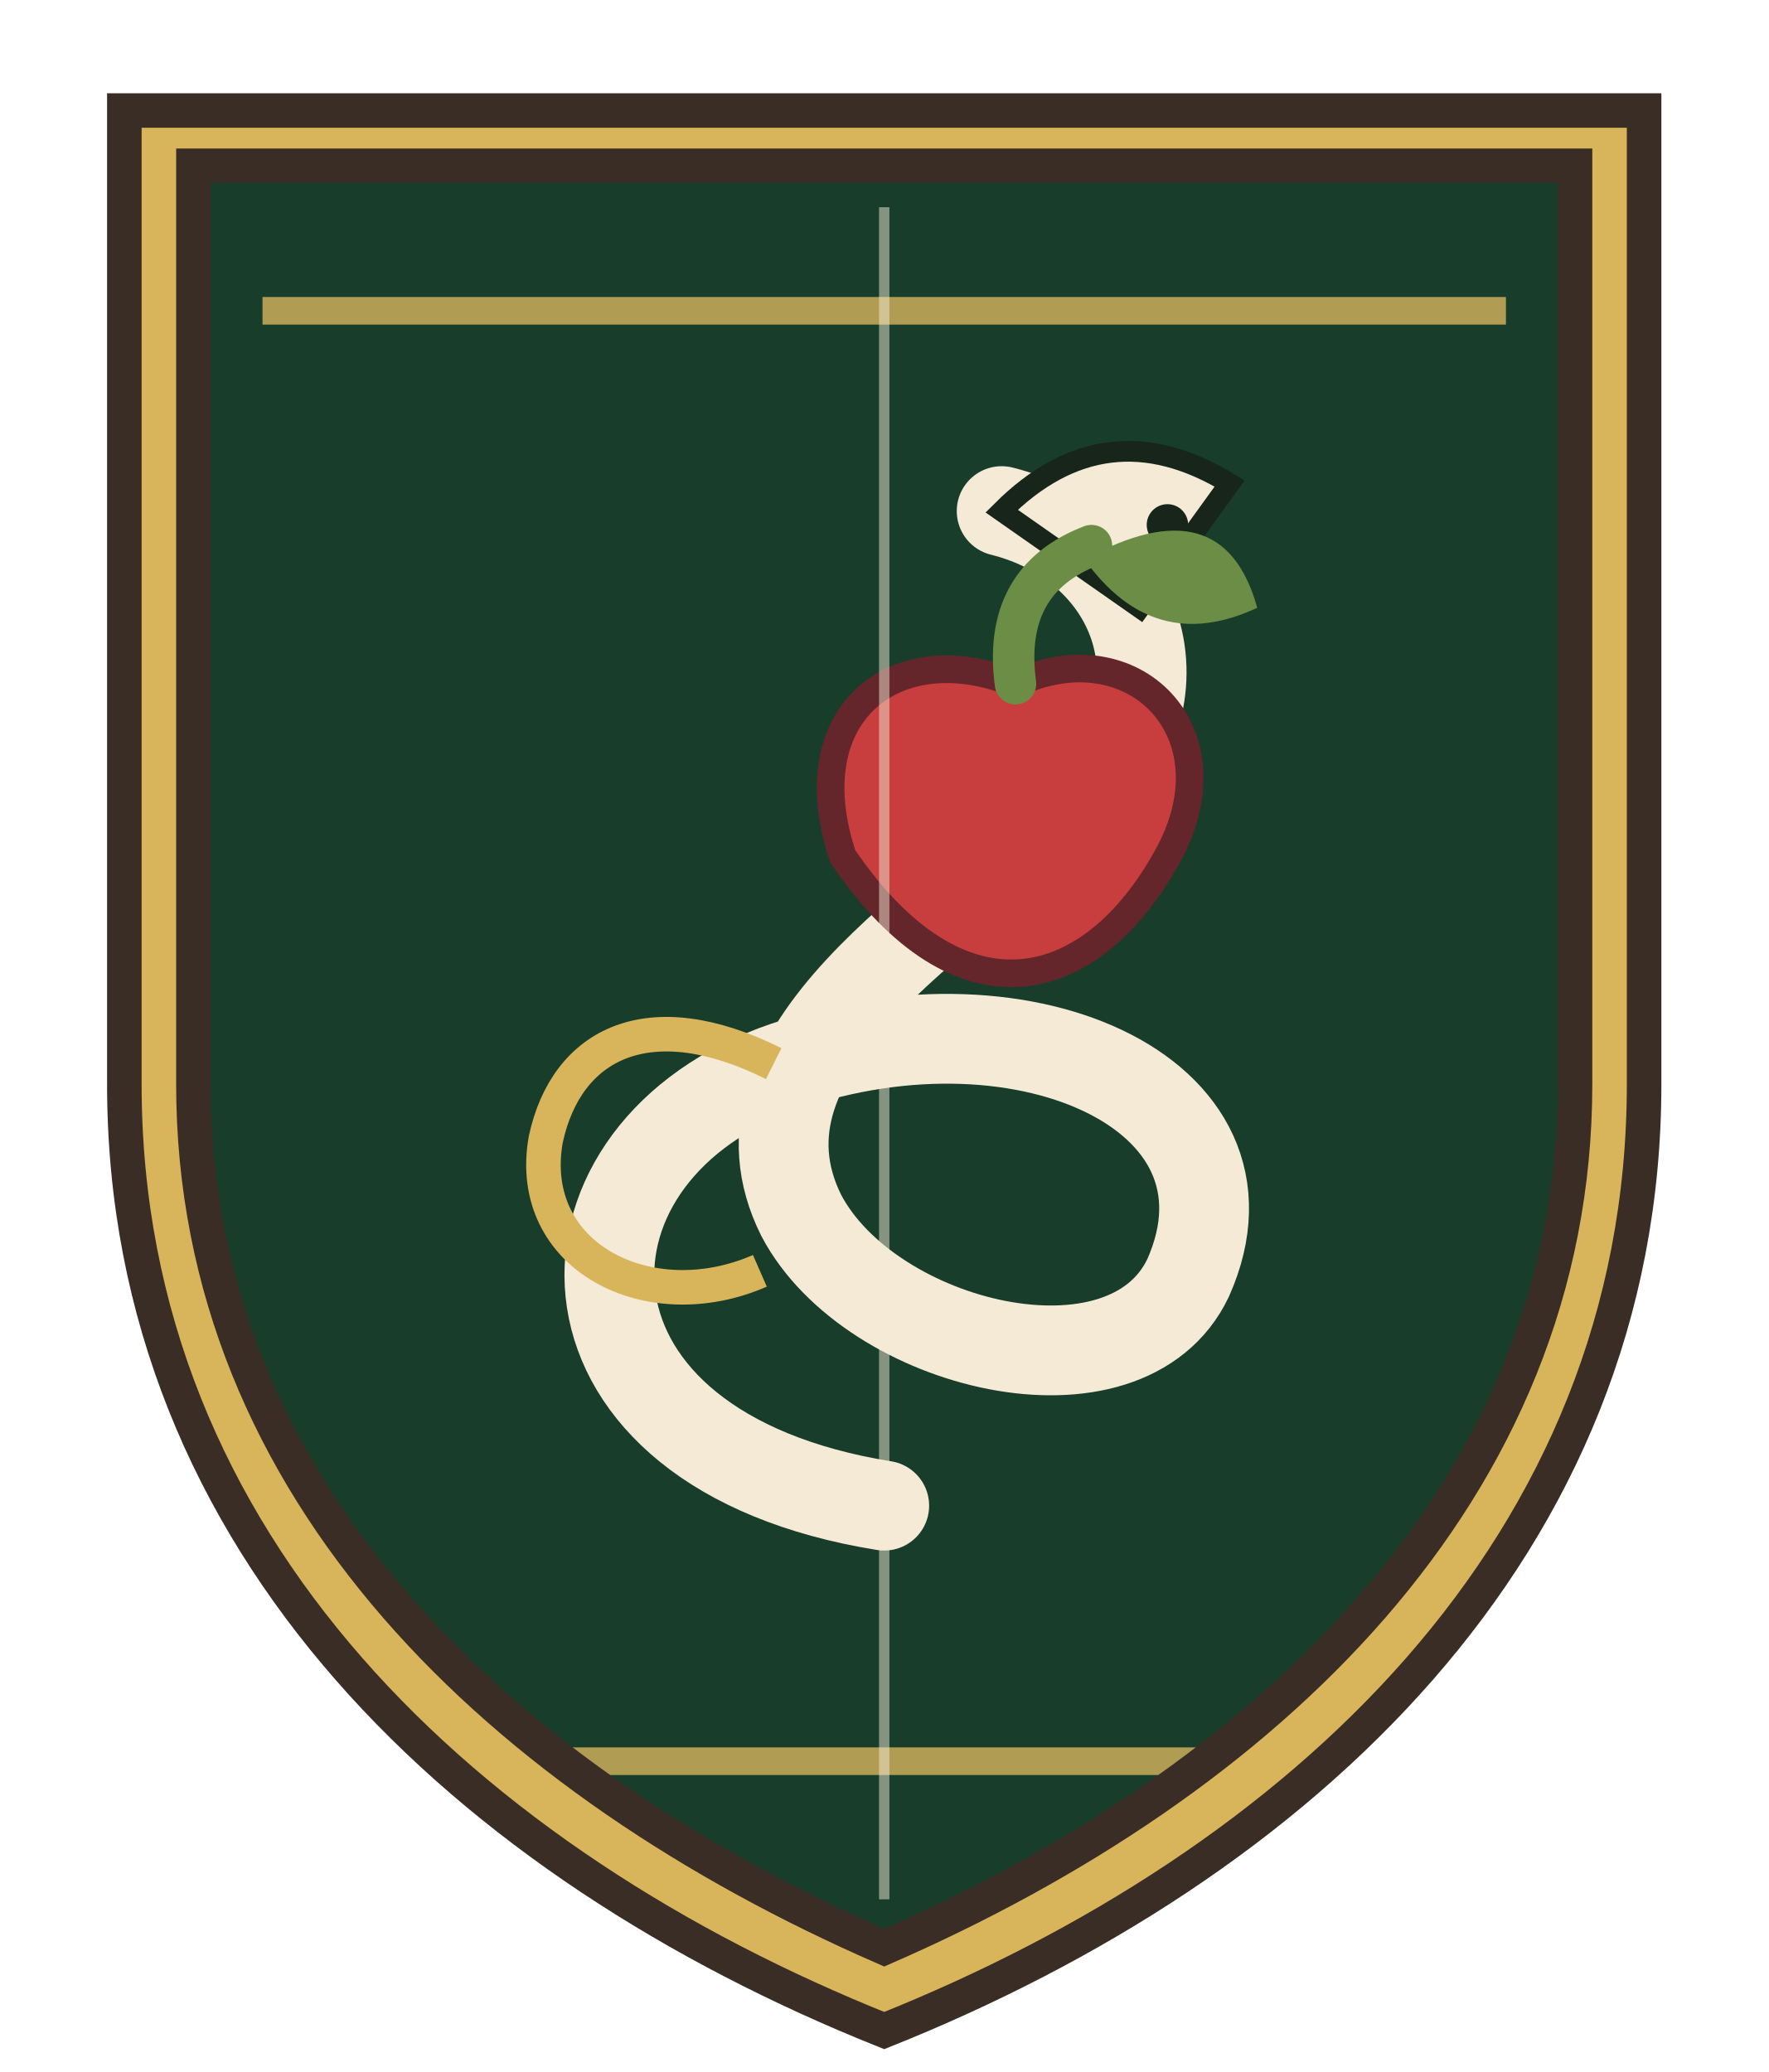
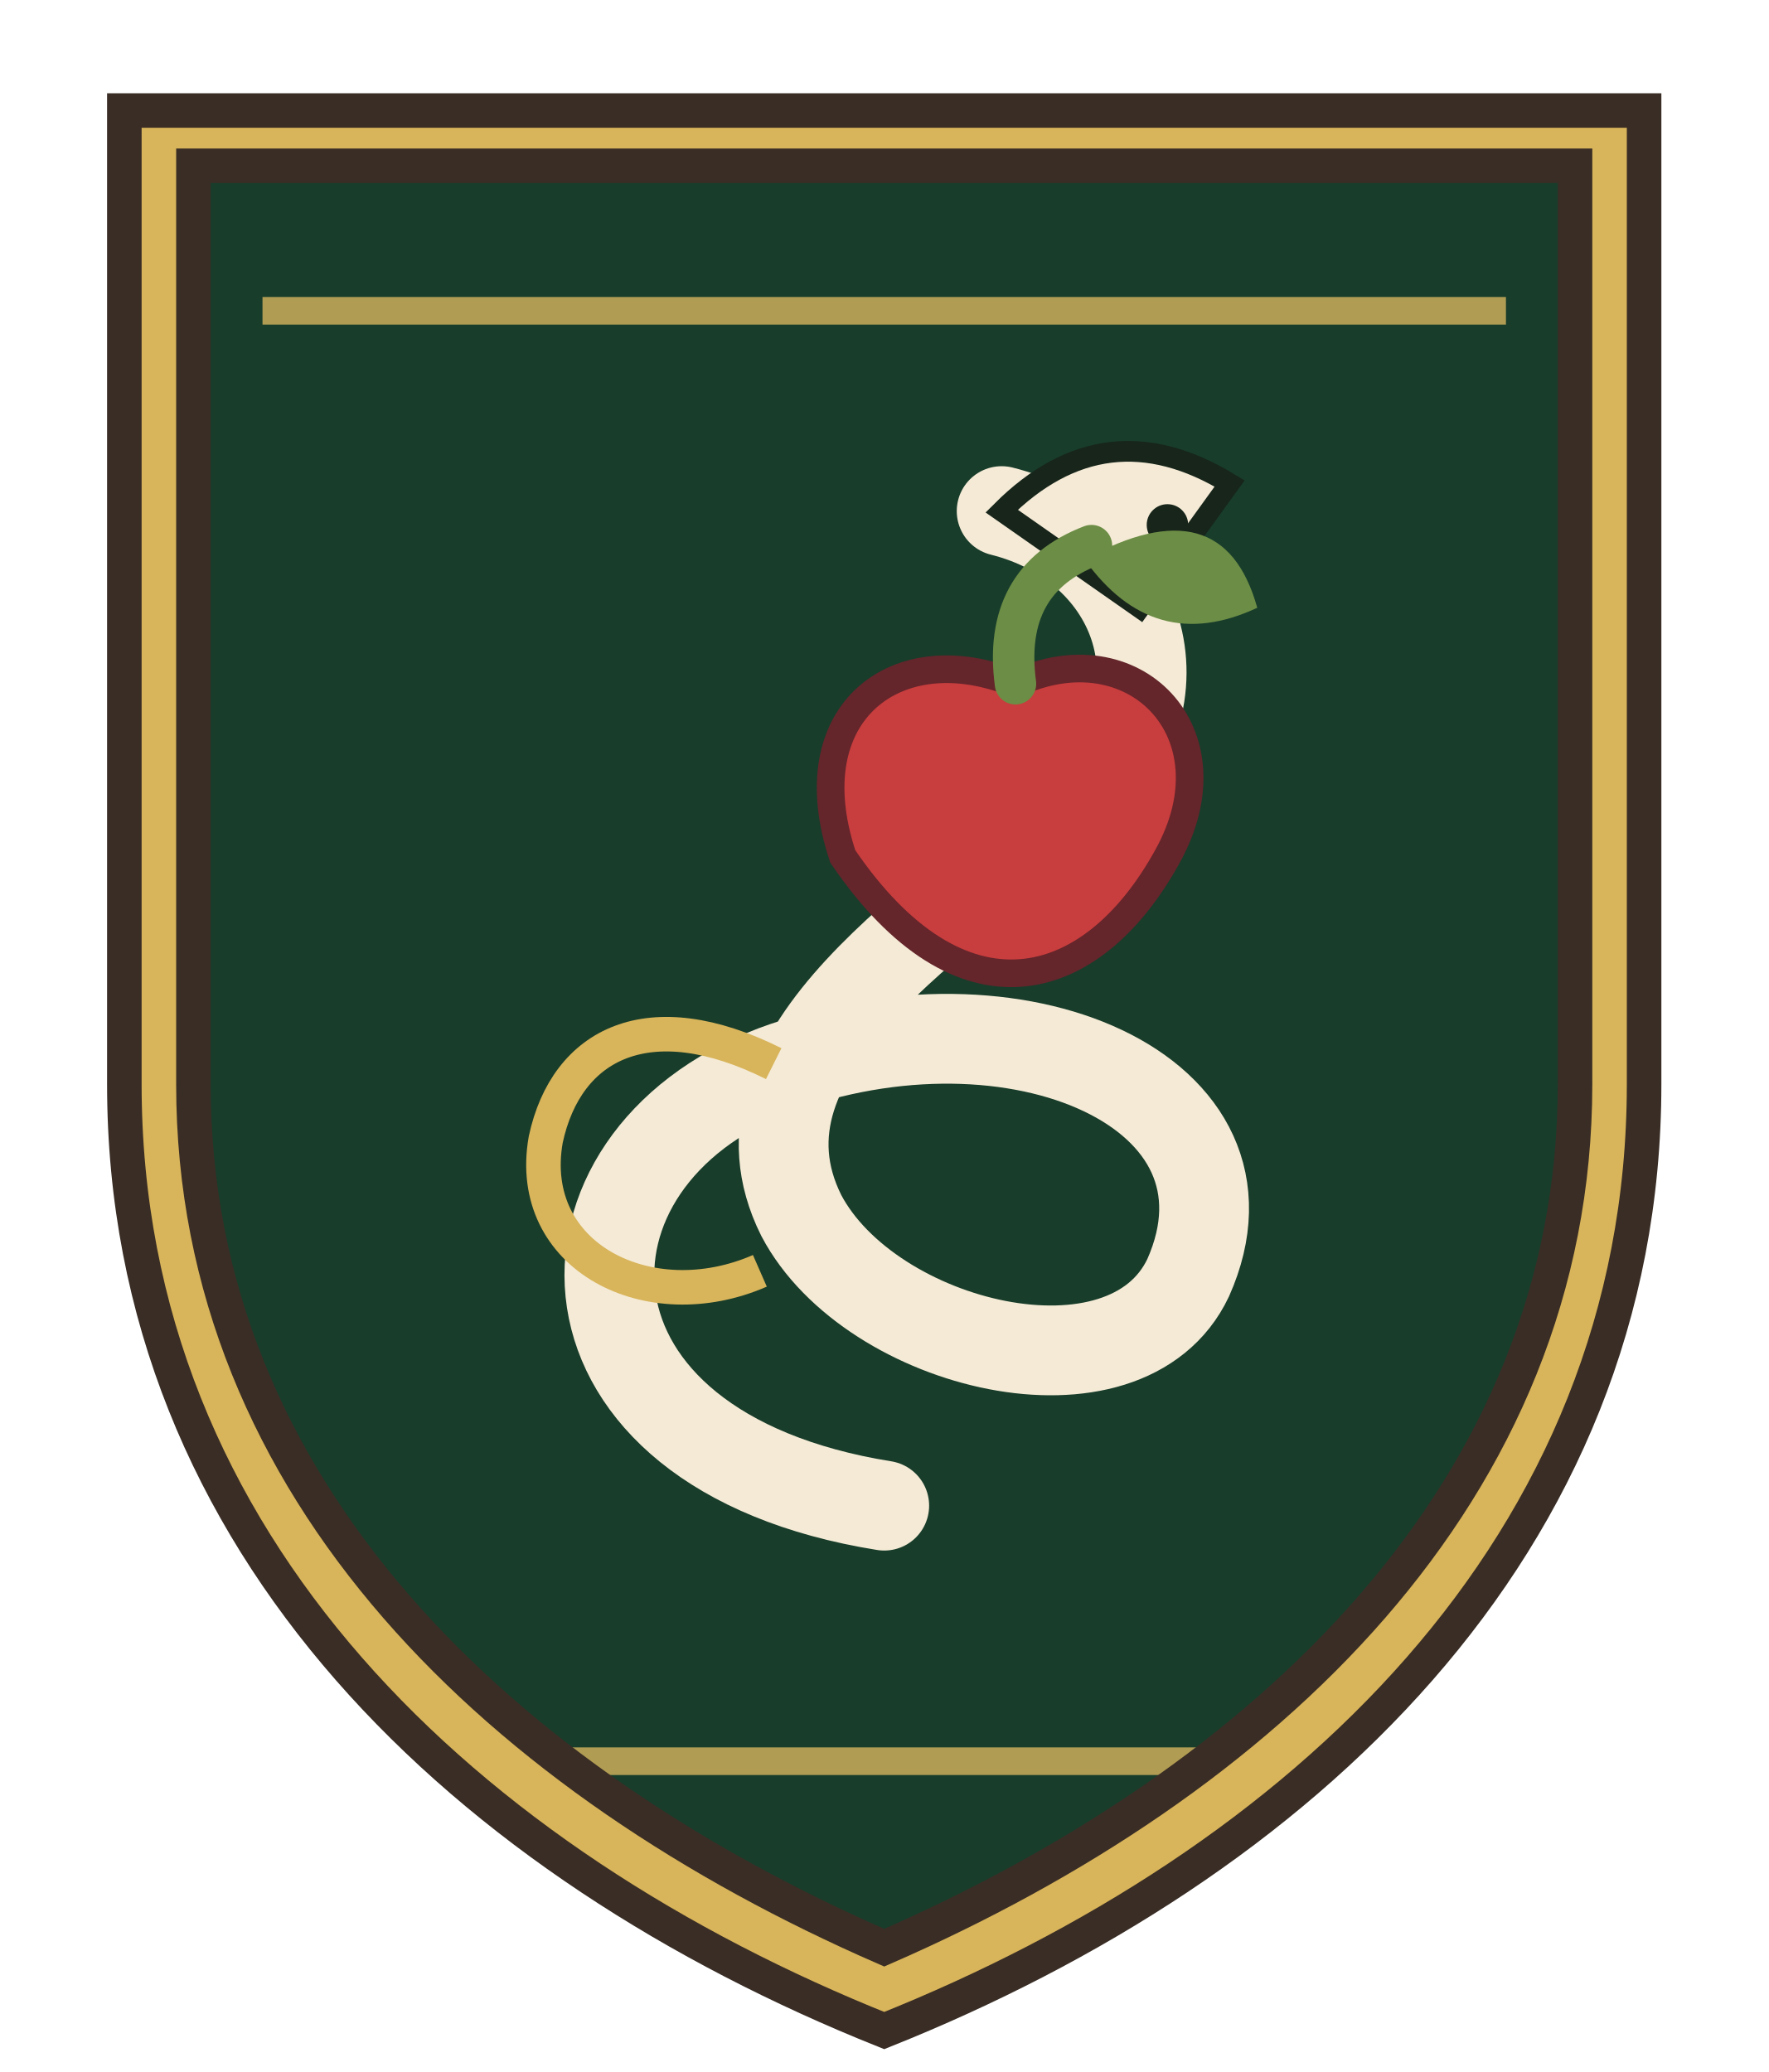
<svg xmlns="http://www.w3.org/2000/svg" width="256" height="300" viewBox="0 0 256 300" role="img" aria-labelledby="title desc">
  <defs>
    <clipPath id="shield">
      <path d="M28 24H228V157C228 216 183 258 128 282C73 258 28 216 28 157Z" />
    </clipPath>
  </defs>
  <path d="M18 16H238V157C238 224 188 270 128 294C68 270 18 224 18 157Z" fill="#d8b45a" stroke="#392d25" stroke-width="5" />
  <path d="M28 24H228V157C228 216 183 258 128 282C73 258 28 216 28 157Z" fill="#183d2b" stroke="#f4ead5" stroke-width="3" />
  <g clip-path="url(#shield)">
    <g fill="none" stroke="#d7b45c" stroke-width="4" opacity=".8">
      <path d="M38 45H218M38 255H218" />
    </g>
    <path d="M128 218C78 210 78 168 112 155C147 142 184 158 172 185C163 204 126 195 116 176C104 152 137 133 156 116C173 101 165 79 145 74" fill="none" stroke="#f4ead5" stroke-width="13" stroke-linecap="round" />
    <path d="M145 74Q160 59 178 70L165 88Z" fill="#f4ead5" stroke="#17251b" stroke-width="3" />
    <circle cx="169" cy="76" r="3" fill="#17251b" />
    <path d="M112 154C94 145 82 151 79 165C76 182 94 191 110 184" fill="none" stroke="#d8b45a" stroke-width="5" />
    <path d="M122 124C115 103 130 92 147 99C164 91 179 106 169 124C158 144 139 149 122 124Z" fill="#c83d3d" stroke="#64252b" stroke-width="4" />
    <path d="M147 99Q145 84 158 79" fill="none" stroke="#6c8d45" stroke-width="6" stroke-linecap="round" />
    <path d="M157 81Q177 70 182 88Q167 95 157 81Z" fill="#6c8d45" />
  </g>
  <path d="M28 24H228V157C228 216 183 258 128 282C73 258 28 216 28 157Z" fill="none" stroke="#392d25" stroke-width="5" />
-   <path d="M128 30V275" stroke="#f4ead5" stroke-width="1.5" opacity=".5" />
</svg>
